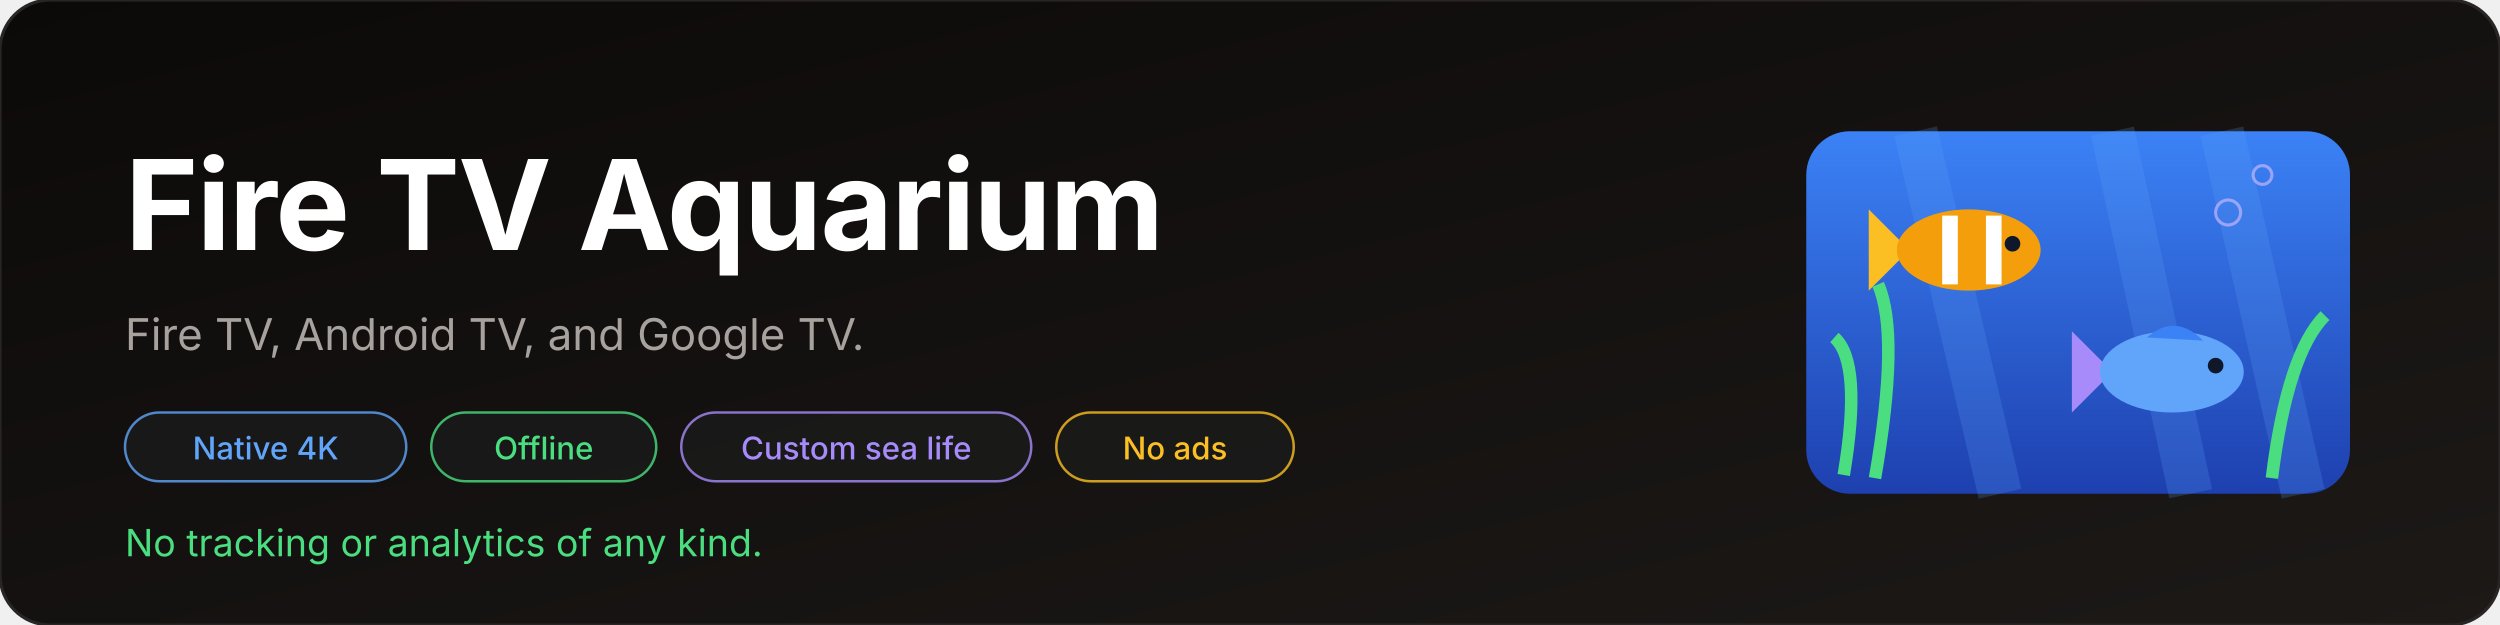
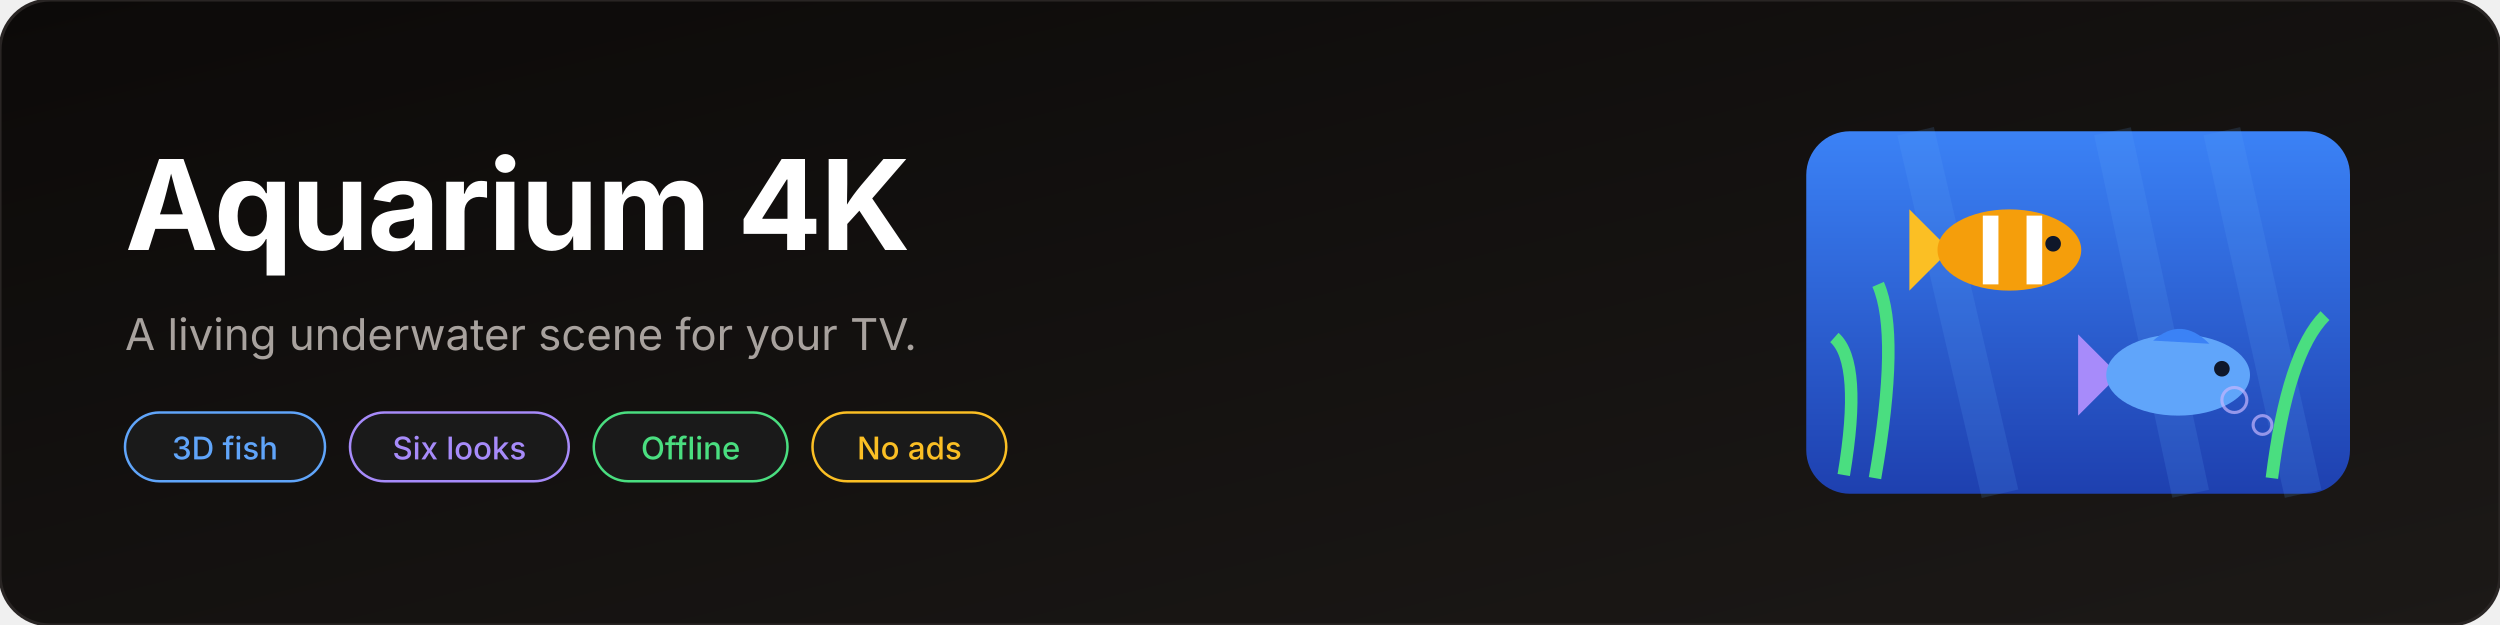
- <svg xmlns="http://www.w3.org/2000/svg" viewBox="0 0 800 200" role="img" aria-labelledby="title description">
+ <svg xmlns="http://www.w3.org/2000/svg" width="800" height="200" viewBox="0 0 800 200" role="img" aria-labelledby="title description">
+   <style>
+ @keyframes swim{0%,100%{transform:translateX(-12px) scaleX(1)}
+ 35%{transform:translateX(16px) scaleX(1)}
+ 45%{transform:translateX(16px) scaleX(-1)}
+ 80%{transform:translateX(-12px) scaleX(-1)}
+ 90%{transform:translateX(-12px) scaleX(1)}}
+ @keyframes rise{0%{transform:translateY(0);opacity:0}
+ 20%{opacity:.8}
+ 80%{opacity:.6}
+ 100%{transform:translateY(-70px);opacity:0}}
+ .fish,.bubble{transform-box:fill-box;transform-origin:center}
+ .fish{animation:swim 6.4s ease-in-out infinite}
+ .second{animation-duration:8.2s;animation-delay:-3.1s}
+ .bubble{animation:rise 3.6s linear infinite}
+ .later{animation-duration:4.4s;animation-delay:-2.2s}
+ @media(prefers-reduced-motion:reduce){.fish,.bubble{animation:none}}
+ </style>
  <defs>
    <linearGradient id="background" x2="1" y2="1">
      <stop stop-color="#0c0a09" />
      <stop offset="1" stop-color="#1c1917" />
    </linearGradient>
    <linearGradient id="water" x2="0" y2="1">
      <stop stop-color="#3b82f6" />
      <stop offset="1" stop-color="#1e40af" />
    </linearGradient>
  </defs>
  <rect width="800" height="200" rx="16" fill="url(#background)" stroke="#292524" />
  <g font-family="system-ui, -apple-system, 'Segoe UI', sans-serif">
-     <text x="40" y="80" font-size="40" font-weight="700" letter-spacing="-.5" fill="#fff">Fire TV Aquarium</text>
-     <text x="40" y="112" font-size="14" fill="#a8a29e">Fire TV, Android TV, and Google TV.</text>
+     <text x="40" y="80" font-size="40" font-weight="700" letter-spacing="-.5" fill="#fff">Aquarium 4K</text>
+     <text x="40" y="112" font-size="14" fill="#a8a29e">A living underwater scene for your TV.</text>
    <g transform="translate(40 132)">
-       <rect width="90" height="22" rx="11" fill="#1a1a1a" stroke="#60a5fa" stroke-width=".8" opacity="0.8" />
-       <text x="45.0" y="15" font-size="10" font-weight="500" text-anchor="middle" fill="#60a5fa">Native 4K</text>
+       <rect width="64" height="22" rx="11" fill="#1a1a1a" stroke="#60a5fa" stroke-width=".8" />
+       <text x="32.0" y="15" font-size="10" font-weight="500" text-anchor="middle" fill="#60a5fa">3D fish</text>
    </g>
-     <g transform="translate(138 132)">
-       <rect width="72" height="22" rx="11" fill="#1a1a1a" stroke="#4ade80" stroke-width=".8" opacity="0.8" />
-       <text x="36.0" y="15" font-size="10" font-weight="500" text-anchor="middle" fill="#4ade80">Offline</text>
+     <g transform="translate(112 132)">
+       <rect width="70" height="22" rx="11" fill="#1a1a1a" stroke="#a78bfa" stroke-width=".8" />
+       <text x="35.0" y="15" font-size="10" font-weight="500" text-anchor="middle" fill="#a78bfa">Six looks</text>
    </g>
-     <g transform="translate(218 132)">
-       <rect width="112" height="22" rx="11" fill="#1a1a1a" stroke="#a78bfa" stroke-width=".8" opacity="0.8" />
-       <text x="56.0" y="15" font-size="10" font-weight="500" text-anchor="middle" fill="#a78bfa">Custom sea life</text>
+     <g transform="translate(190 132)">
+       <rect width="62" height="22" rx="11" fill="#1a1a1a" stroke="#4ade80" stroke-width=".8" />
+       <text x="31.0" y="15" font-size="10" font-weight="500" text-anchor="middle" fill="#4ade80">Offline</text>
    </g>
-     <g transform="translate(338 132)">
-       <rect width="76" height="22" rx="11" fill="#1a1a1a" stroke="#fbbf24" stroke-width=".8" opacity="0.8" />
-       <text x="38.0" y="15" font-size="10" font-weight="500" text-anchor="middle" fill="#fbbf24">No ads</text>
+     <g transform="translate(260 132)">
+       <rect width="62" height="22" rx="11" fill="#1a1a1a" stroke="#fbbf24" stroke-width=".8" />
+       <text x="31.0" y="15" font-size="10" font-weight="500" text-anchor="middle" fill="#fbbf24">No ads</text>
    </g>
-     <text x="40" y="178" font-size="12" fill="#4ade80">No tracking or analytics of any kind.</text>
  </g>
  <g transform="translate(578 42)">
    <rect width="174" height="116" rx="14" fill="url(#water)" />
-     <path d="M35 0 L62 116 M98 0 L123 116 M133 0 L159 116" stroke="#60a5fa" stroke-width="14" opacity=".2" />
+     <path d="M35 0 L62 116 M98 0 L123 116 M133 0 L159 116" stroke="#60a5fa" stroke-width="12" opacity=".15" />
    <path d="M12 110 Q18 74 9 66 M22 111 Q30 65 23 49 M149 111 Q154 71 166 59" fill="none" stroke="#4ade80" stroke-width="4" />
-     <g transform="translate(52 38)">
-       <path d="M-19 0 L-32 -13 L-32 13 Z" fill="#fbbf24" />
-       <ellipse rx="23" ry="13" fill="#f59e0b" />
-       <path d="M-6 -11 L-6 11 M8 -11 L8 11" stroke="#fff" stroke-width="5" />
-       <circle cx="14" cy="-2" r="2.5" fill="#0f172a" />
+     <g transform="translate(65 38)">
+       <g class="fish">
+         <path d="M-19 0 L-32 -13 L-32 13 Z" fill="#fbbf24" />
+         <ellipse rx="23" ry="13" fill="#f59e0b" />
+         <path d="M-6 -11 L-6 11 M8 -11 L8 11" stroke="#fff" stroke-width="5" />
+         <circle cx="14" cy="-2" r="2.5" fill="#0f172a" />
+       </g>
    </g>
-     <g transform="translate(117 77)">
-       <path d="M-19 0 L-32 -13 L-32 13 Z" fill="#a78bfa" />
-       <ellipse rx="23" ry="13" fill="#60a5fa" />
-       <path d="M-8 -11 Q1 -19 10 -10" fill="#3b82f6" />
-       <circle cx="14" cy="-2" r="2.5" fill="#0f172a" />
+     <g transform="translate(119 78)">
+       <g class="fish second">
+         <path d="M-19 0 L-32 -13 L-32 13 Z" fill="#a78bfa" />
+         <ellipse rx="23" ry="13" fill="#60a5fa" />
+         <path d="M-8 -11 Q1 -19 10 -10" fill="#3b82f6" />
+         <circle cx="14" cy="-2" r="2.5" fill="#0f172a" />
+       </g>
    </g>
-     <circle cx="135" cy="26" r="4" fill="none" stroke="#c4b5fd" opacity=".7" />
-     <circle cx="146" cy="14" r="3" fill="none" stroke="#c4b5fd" opacity=".7" />
+     <circle class="bubble" cx="146" cy="94" r="3" fill="none" stroke="#c4b5fd" opacity=".7" />
+     <circle class="bubble later" cx="137" cy="86" r="4" fill="none" stroke="#c4b5fd" opacity=".7" />
  </g>
</svg>
